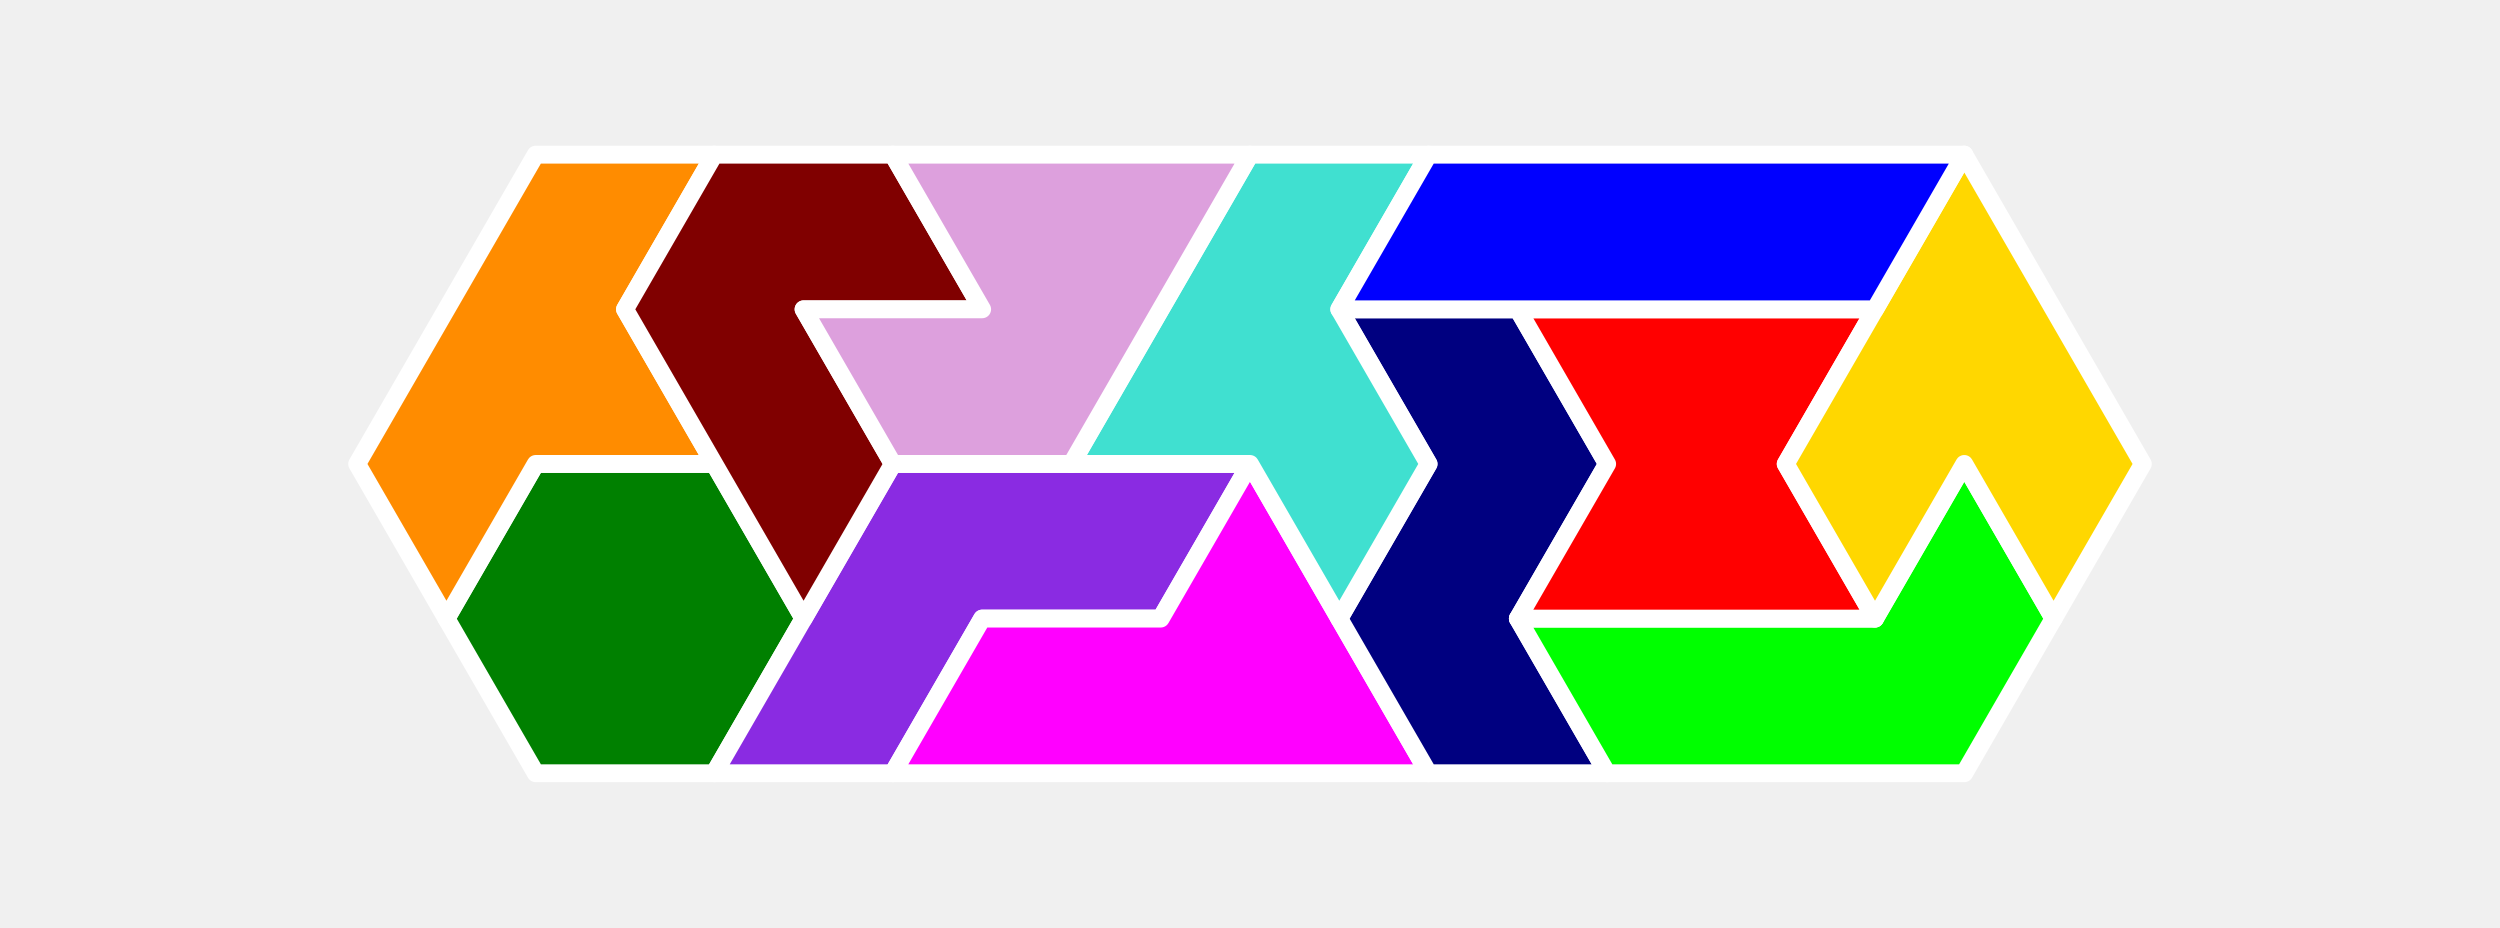
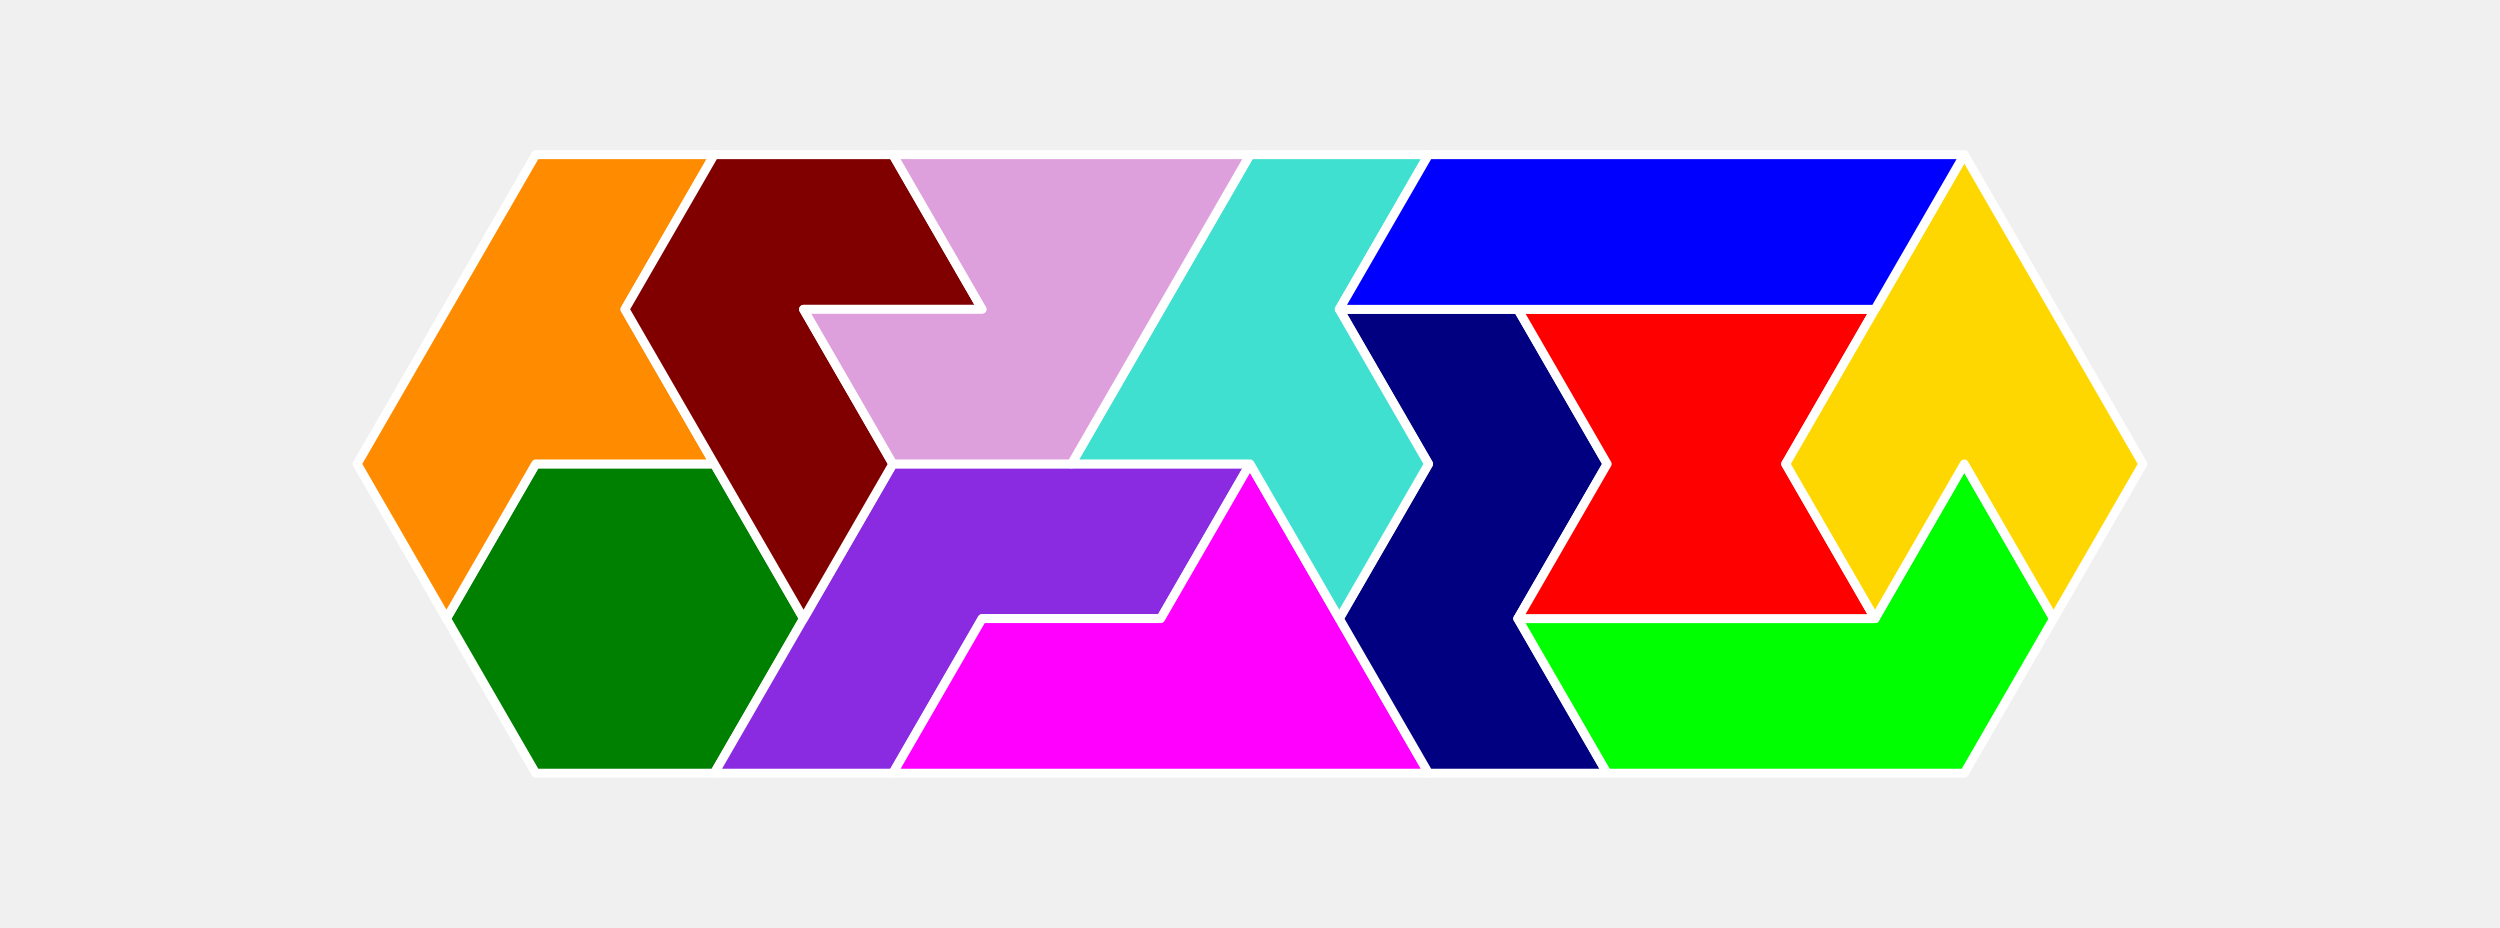
<svg xmlns="http://www.w3.org/2000/svg" width="140.0" height="51.962" viewBox="0 0 140.0 51.962">
  <g>
-     <polygon fill="green" stroke="white" stroke-width="1" stroke-linejoin="round" points="25.000,34.641 30.000,43.301 40.000,43.301 45.000,34.641 40.000,25.981 30.000,25.981">
+     <polygon fill="green" stroke="white" stroke-width="0.5" stroke-linejoin="round" points="25.000,34.641 30.000,43.301 40.000,43.301 45.000,34.641 40.000,25.981 30.000,25.981">
</polygon>
-     <polygon fill="blueviolet" stroke="white" stroke-width="1" stroke-linejoin="round" points="40.000,43.301 50.000,43.301 55.000,34.641 65.000,34.641 70.000,25.981 50.000,25.981">
+     <polygon fill="blueviolet" stroke="white" stroke-width="0.5" stroke-linejoin="round" points="40.000,43.301 50.000,43.301 55.000,34.641 65.000,34.641 70.000,25.981 50.000,25.981">
</polygon>
-     <polygon fill="magenta" stroke="white" stroke-width="1" stroke-linejoin="round" points="50.000,43.301 80.000,43.301 70.000,25.981 65.000,34.641 55.000,34.641">
+     <polygon fill="magenta" stroke="white" stroke-width="0.5" stroke-linejoin="round" points="50.000,43.301 80.000,43.301 70.000,25.981 65.000,34.641 55.000,34.641">
</polygon>
-     <polygon fill="navy" stroke="white" stroke-width="1" stroke-linejoin="round" points="75.000,34.641 80.000,43.301 90.000,43.301 85.000,34.641 90.000,25.981 85.000,17.321 75.000,17.321 80.000,25.981">
+     <polygon fill="navy" stroke="white" stroke-width="0.5" stroke-linejoin="round" points="75.000,34.641 80.000,43.301 90.000,43.301 85.000,34.641 90.000,25.981 85.000,17.321 75.000,17.321 80.000,25.981">
</polygon>
-     <polygon fill="lime" stroke="white" stroke-width="1" stroke-linejoin="round" points="85.000,34.641 90.000,43.301 110.000,43.301 115.000,34.641 110.000,25.981 105.000,34.641">
+     <polygon fill="lime" stroke="white" stroke-width="0.5" stroke-linejoin="round" points="85.000,34.641 90.000,43.301 110.000,43.301 115.000,34.641 110.000,25.981 105.000,34.641">
</polygon>
-     <polygon fill="darkorange" stroke="white" stroke-width="1" stroke-linejoin="round" points="20.000,25.981 25.000,34.641 30.000,25.981 40.000,25.981 35.000,17.321 40.000,8.660 30.000,8.660">
+     <polygon fill="darkorange" stroke="white" stroke-width="0.5" stroke-linejoin="round" points="20.000,25.981 25.000,34.641 30.000,25.981 40.000,25.981 35.000,17.321 40.000,8.660 30.000,8.660">
</polygon>
-     <polygon fill="maroon" stroke="white" stroke-width="1" stroke-linejoin="round" points="40.000,25.981 45.000,34.641 50.000,25.981 45.000,17.321 55.000,17.321 50.000,8.660 40.000,8.660 35.000,17.321">
+     <polygon fill="maroon" stroke="white" stroke-width="0.5" stroke-linejoin="round" points="40.000,25.981 45.000,34.641 50.000,25.981 45.000,17.321 55.000,17.321 50.000,8.660 40.000,8.660 35.000,17.321">
</polygon>
-     <polygon fill="turquoise" stroke="white" stroke-width="1" stroke-linejoin="round" points="70.000,25.981 75.000,34.641 80.000,25.981 75.000,17.321 80.000,8.660 70.000,8.660 60.000,25.981">
+     <polygon fill="turquoise" stroke="white" stroke-width="0.5" stroke-linejoin="round" points="70.000,25.981 75.000,34.641 80.000,25.981 75.000,17.321 80.000,8.660 70.000,8.660 60.000,25.981">
</polygon>
-     <polygon fill="red" stroke="white" stroke-width="1" stroke-linejoin="round" points="85.000,34.641 105.000,34.641 100.000,25.981 105.000,17.321 85.000,17.321 90.000,25.981">
+     <polygon fill="red" stroke="white" stroke-width="0.5" stroke-linejoin="round" points="85.000,34.641 105.000,34.641 100.000,25.981 105.000,17.321 85.000,17.321 90.000,25.981">
</polygon>
-     <polygon fill="gold" stroke="white" stroke-width="1" stroke-linejoin="round" points="100.000,25.981 105.000,34.641 110.000,25.981 115.000,34.641 120.000,25.981 110.000,8.660">
+     <polygon fill="gold" stroke="white" stroke-width="0.5" stroke-linejoin="round" points="100.000,25.981 105.000,34.641 110.000,25.981 115.000,34.641 120.000,25.981 110.000,8.660">
</polygon>
-     <polygon fill="plum" stroke="white" stroke-width="1" stroke-linejoin="round" points="45.000,17.321 50.000,25.981 60.000,25.981 70.000,8.660 50.000,8.660 55.000,17.321">
+     <polygon fill="plum" stroke="white" stroke-width="0.5" stroke-linejoin="round" points="45.000,17.321 50.000,25.981 60.000,25.981 70.000,8.660 50.000,8.660 55.000,17.321">
</polygon>
-     <polygon fill="blue" stroke="white" stroke-width="1" stroke-linejoin="round" points="75.000,17.321 105.000,17.321 110.000,8.660 80.000,8.660">
+     <polygon fill="blue" stroke="white" stroke-width="0.5" stroke-linejoin="round" points="75.000,17.321 105.000,17.321 110.000,8.660 80.000,8.660">
</polygon>
  </g>
</svg>
